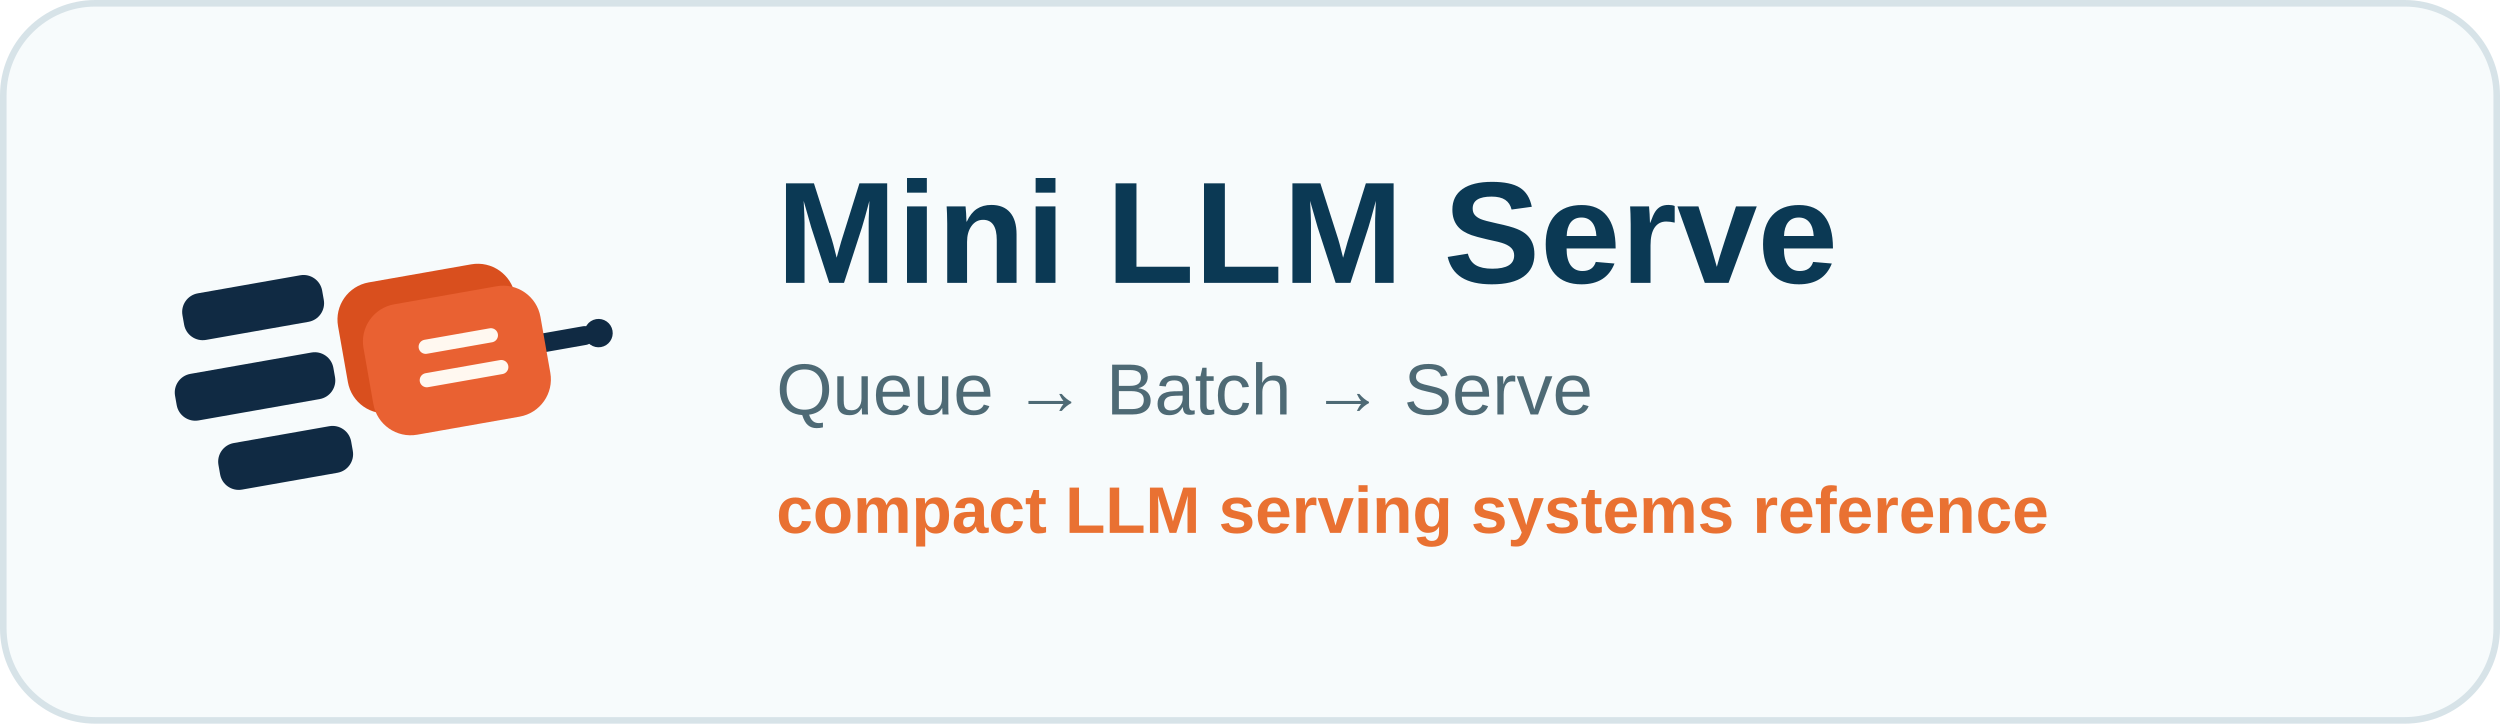
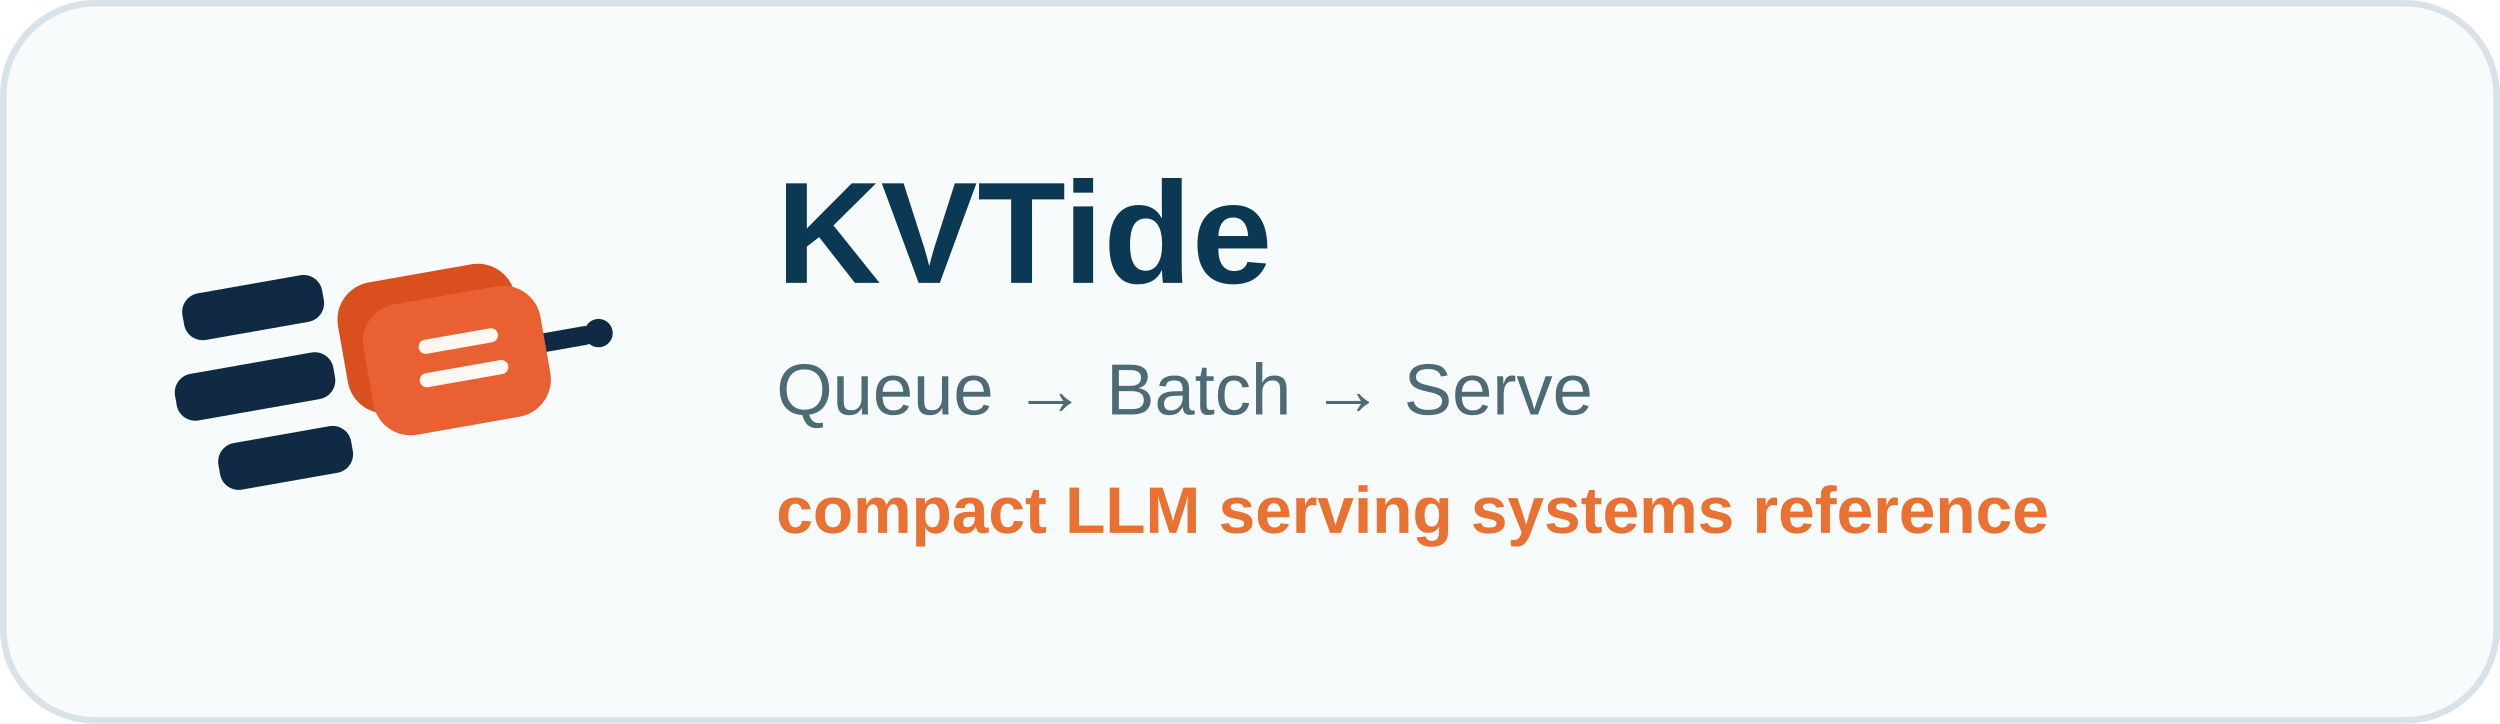
<svg xmlns="http://www.w3.org/2000/svg" width="760" height="220" viewBox="0 0 760 220" fill="none">
  <rect x="1" y="1" width="758" height="218" rx="28" fill="#F7FBFC" stroke="#D7E3E8" stroke-width="2" />
  <svg x="28" y="18" width="184" height="184" viewBox="0 0 256 256" fill="none">
    <rect width="256" height="256" rx="40" fill="#F7FBFC" />
    <g transform="rotate(-10 128 128)">
      <rect x="43" y="85" width="60" height="20" rx="8" fill="#102A43" />
      <rect x="34" y="118" width="68" height="20" rx="8" fill="#102A43" />
      <rect x="47" y="150" width="57" height="20" rx="8" fill="#102A43" />
      <path d="M188 131H209" stroke="#102A43" stroke-width="8" stroke-linecap="round" />
      <circle cx="215" cy="131" r="6" fill="#102A43" />
      <rect x="107" y="93" width="76" height="56" rx="16" fill="#D94F1E" />
      <rect x="116" y="104" width="76" height="56" rx="16" fill="#E96132" />
      <path d="M142 124H170" stroke="#FFF8F0" stroke-width="6" stroke-linecap="round" />
      <path d="M140 138H172" stroke="#FFF8F0" stroke-width="6" stroke-linecap="round" />
    </g>
  </svg>
  <text x="236" y="86" fill="#0B3954" font-family="Arial, Helvetica, sans-serif" font-size="44" font-weight="700">
-     Mini LLM Serve
+     KVTide
  </text>
  <text x="236" y="126" fill="#4E6A75" font-family="Arial, Helvetica, sans-serif" font-size="22">
    Queue → Batch → Serve
  </text>
  <text x="236" y="162" fill="#E97132" font-family="Arial, Helvetica, sans-serif" font-size="20" font-weight="600">
    compact LLM serving systems reference
  </text>
</svg>
